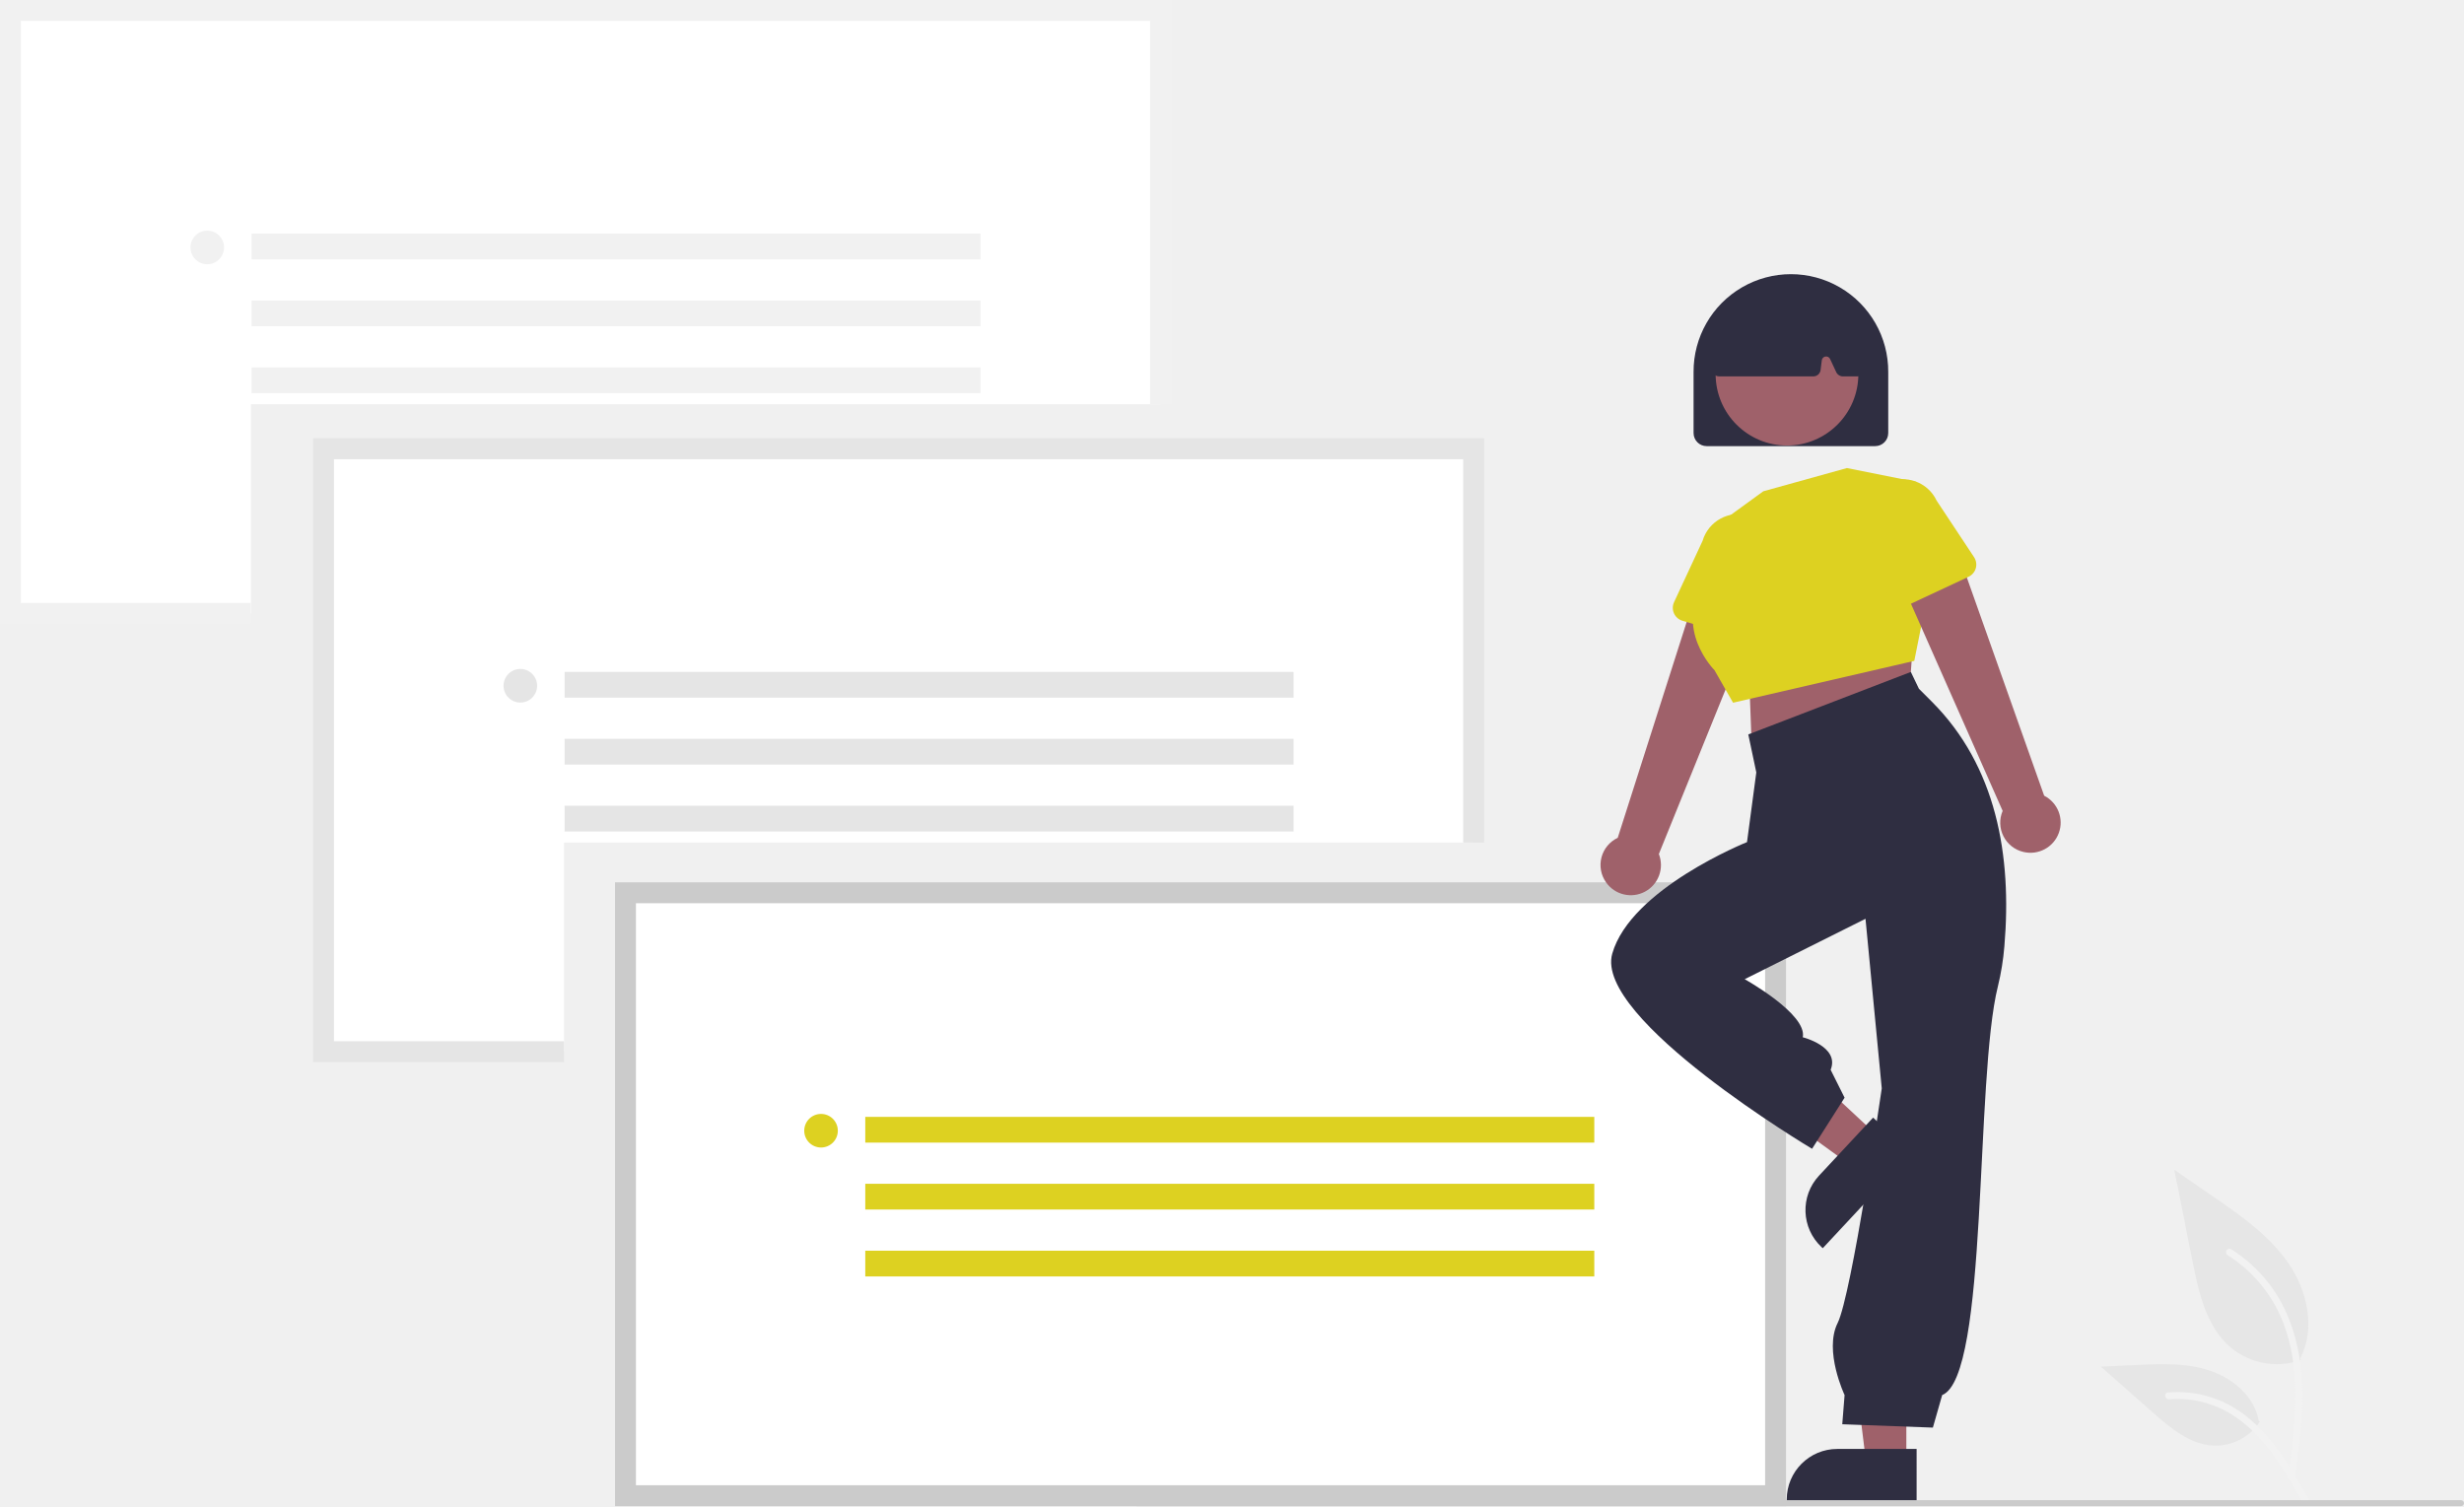
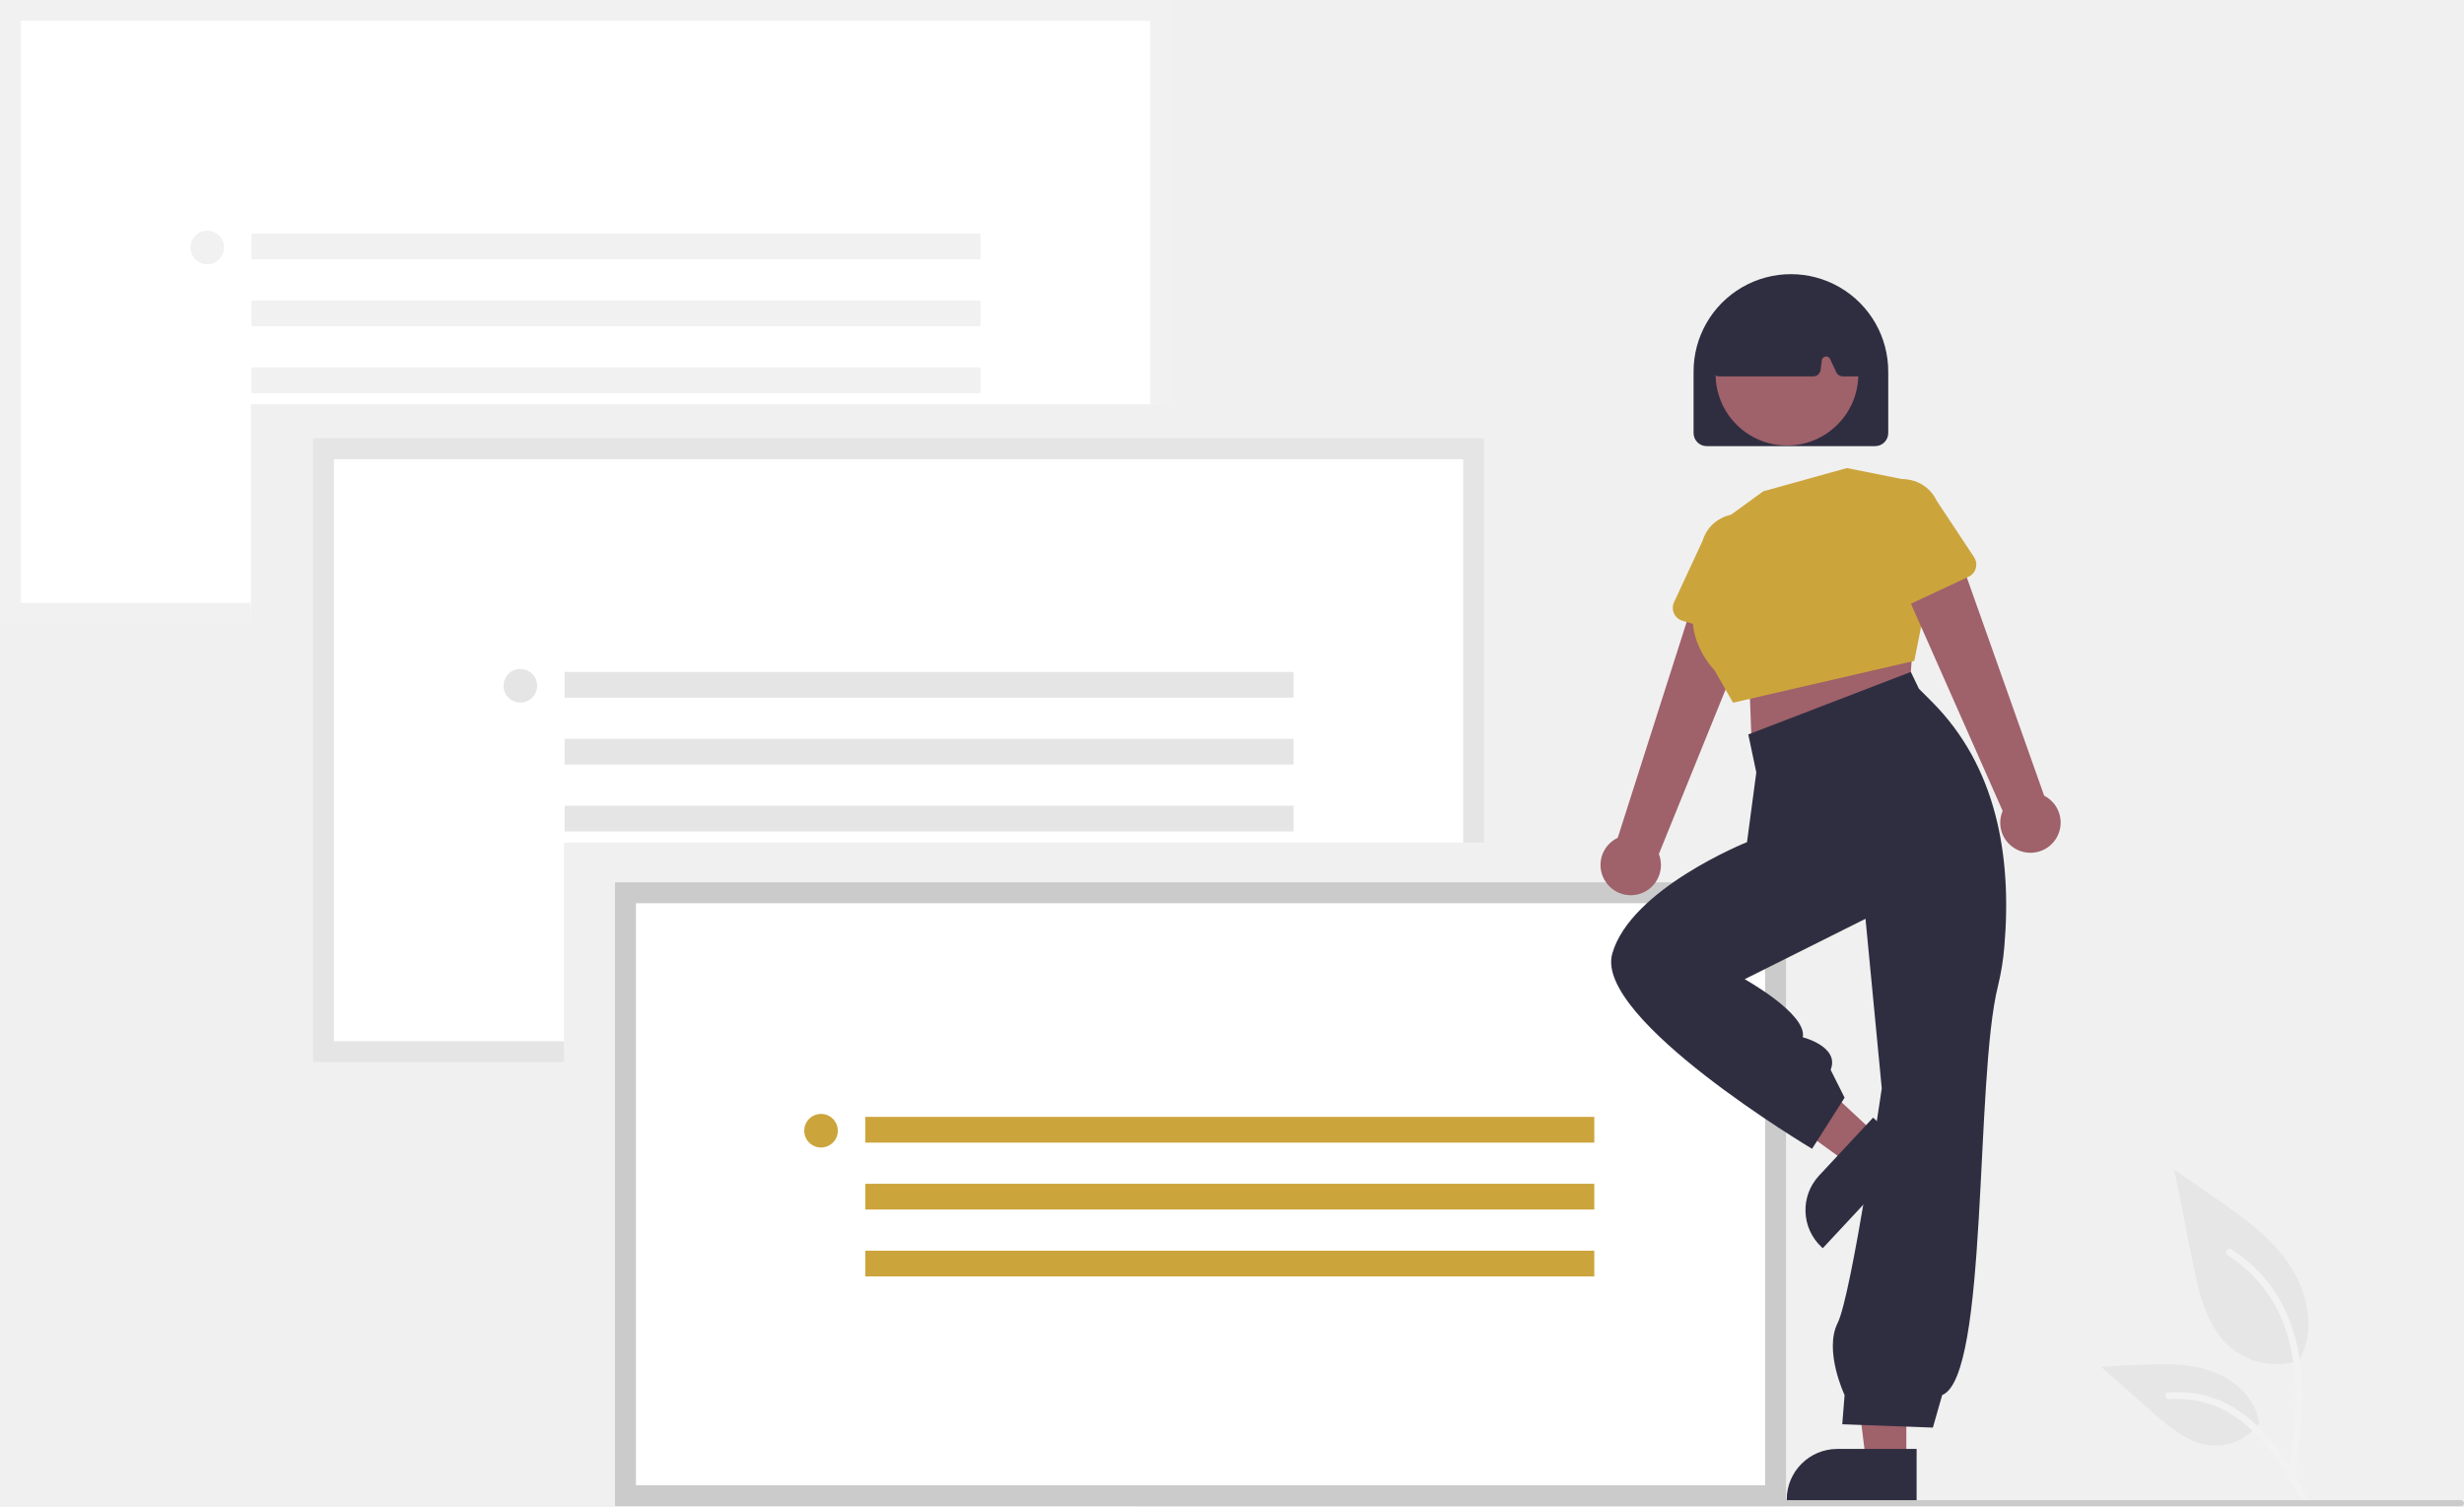
<svg xmlns="http://www.w3.org/2000/svg" data-name="Layer 1" width="826.382" height="505.13" viewBox="0 0 826.382 505.13">
-   <path id="e73ea6d0-018f-4f1a-b9fb-ec835afd7d29-754" data-name="Path 438" d="M958.436,653.575a24.215,24.215,0,0,1-23.383-4.119c-8.19-6.874-10.758-18.196-12.847-28.682l-6.18-31.017,12.938,8.908c9.305,6.406,18.818,13.019,25.26,22.298s9.252,21.947,4.078,31.988" transform="translate(-186.8091 -197.435)" fill="#e6e6e6" />
-   <path id="adfa37d6-6055-4e93-a6c7-1993979ff9f6-755" data-name="Path 439" d="M956.438,693.286c1.628-11.864,3.304-23.881,2.159-35.872-1.015-10.649-4.264-21.049-10.878-29.579a49.206,49.206,0,0,0-12.625-11.44c-1.262-.796-2.424,1.204-1.167,1.997a46.779,46.779,0,0,1,18.504,22.326c4.029,10.246,4.675,21.416,3.982,32.3-.419,6.582-1.311,13.121-2.206,19.653a1.198,1.198,0,0,0,.808,1.423,1.163,1.163,0,0,0,1.423-.808Z" transform="translate(-186.8091 -197.435)" fill="#f2f2f2" />
-   <path id="ab8f3b7e-46a3-4c45-91c1-6e6ed9e46d7b-756" data-name="Path 442" d="M944.717,674.25a17.825,17.825,0,0,1-15.531,8.019c-7.864-.373-14.418-5.86-20.317-11.07l-17.452-15.409,11.55-.553c8.306-.398,16.827-.771,24.738,1.793s15.208,8.726,16.654,16.915" transform="translate(-186.8091 -197.435)" fill="#e6e6e6" />
-   <path id="a06078c2-c2e6-4e9e-9e9d-932246ef76f7-757" data-name="Path 443" d="M961.041,700.106c-7.84-13.871-16.932-29.288-33.181-34.216a37.026,37.026,0,0,0-13.955-1.441c-1.482.128-1.112,2.412.367,2.285a34.398,34.398,0,0,1,22.272,5.892c6.28,4.275,11.17,10.218,15.308,16.519,2.535,3.861,4.806,7.884,7.076,11.903C959.653,702.332,961.775,701.405,961.041,700.106Z" transform="translate(-186.8091 -197.435)" fill="#f2f2f2" />
+   <path id="e73ea6d0-018f-4f1a-b9fb-ec835afd7d29-196" data-name="Path 438" d="M958.436,653.575a24.215,24.215,0,0,1-23.383-4.119c-8.19-6.874-10.758-18.196-12.847-28.682l-6.18-31.017,12.938,8.908c9.305,6.406,18.818,13.019,25.26,22.298s9.252,21.947,4.078,31.988" transform="translate(-186.8091 -197.435)" fill="#e6e6e6" />
+   <path id="adfa37d6-6055-4e93-a6c7-1993979ff9f6-197" data-name="Path 439" d="M956.438,693.286c1.628-11.864,3.304-23.881,2.159-35.872-1.015-10.649-4.264-21.049-10.878-29.579a49.206,49.206,0,0,0-12.625-11.44c-1.262-.796-2.424,1.204-1.167,1.997a46.779,46.779,0,0,1,18.504,22.326c4.029,10.246,4.675,21.416,3.982,32.3-.419,6.582-1.311,13.121-2.206,19.653a1.198,1.198,0,0,0,.808,1.423,1.163,1.163,0,0,0,1.423-.808Z" transform="translate(-186.8091 -197.435)" fill="#f2f2f2" />
+   <path id="ab8f3b7e-46a3-4c45-91c1-6e6ed9e46d7b-198" data-name="Path 442" d="M944.717,674.25a17.825,17.825,0,0,1-15.531,8.019c-7.864-.373-14.418-5.86-20.317-11.07l-17.452-15.409,11.55-.553c8.306-.398,16.827-.771,24.738,1.793s15.208,8.726,16.654,16.915" transform="translate(-186.8091 -197.435)" fill="#e6e6e6" />
+   <path id="a06078c2-c2e6-4e9e-9e9d-932246ef76f7-199" data-name="Path 443" d="M961.041,700.106c-7.84-13.871-16.932-29.288-33.181-34.216a37.026,37.026,0,0,0-13.955-1.441c-1.482.128-1.112,2.412.367,2.285a34.398,34.398,0,0,1,22.272,5.892c6.28,4.275,11.17,10.218,15.308,16.519,2.535,3.861,4.806,7.884,7.076,11.903C959.653,702.332,961.775,701.405,961.041,700.106Z" transform="translate(-186.8091 -197.435)" fill="#f2f2f2" />
  <polygon points="494.22 150.5 494.22 282.58 189.16 282.58 189.16 352.71 108.51 352.71 108.51 150.5 494.22 150.5" fill="#fff" />
  <path d="M291.809,344.435v209.22h84.16v-7.01H298.819V351.445h378.71v128.57h7.01V344.435Z" transform="translate(-186.8091 -197.435)" fill="#e5e5e5" />
  <rect x="189.354" y="225.348" width="244.496" height="8.631" fill="#e5e5e5" />
  <rect x="189.354" y="247.788" width="244.496" height="8.631" fill="#e5e5e5" />
  <rect x="189.354" y="270.228" width="244.496" height="8.631" fill="#e5e5e5" />
  <circle cx="174.513" cy="229.989" r="5.633" fill="#e5e5e5" />
  <polygon points="389.22 3.5 389.22 135.58 84.16 135.58 84.16 205.71 3.51 205.71 3.51 3.5 389.22 3.5" fill="#fff" />
  <path d="M186.809,197.435v209.22h84.16v-7.01H193.819v-195.2h378.71v128.57h7.01V197.435Z" transform="translate(-186.8091 -197.435)" fill="#f1f1f1" />
  <rect x="84.354" y="78.348" width="244.496" height="8.631" fill="#f1f1f1" />
  <rect x="84.354" y="100.788" width="244.496" height="8.631" fill="#f1f1f1" />
  <rect x="84.354" y="123.228" width="244.496" height="8.631" fill="#f1f1f1" />
  <circle cx="69.513" cy="82.989" r="5.633" fill="#f1f1f1" />
  <rect x="209.776" y="299.414" width="385.717" height="202.209" fill="#fff" />
  <path d="M785.809,702.565H393.079V493.343H785.809Zm-385.717-7.013H778.796V500.356H400.092Z" transform="translate(-186.8091 -197.435)" fill="#cbcbcb" />
-   <rect x="290.2" y="374.577" width="244.496" height="8.631" fill="#ddd121" />
-   <rect x="290.2" y="397.017" width="244.496" height="8.631" fill="#ddd121" />
-   <rect x="290.2" y="419.457" width="244.496" height="8.631" fill="#ddd121" />
-   <circle cx="275.36" cy="379.218" r="5.633" fill="#ddd121" />
+   <rect x="290.2" y="374.577" width="244.496" height="8.631" fill="#cca43c" />
+   <rect x="290.2" y="397.017" width="244.496" height="8.631" fill="#cca43c" />
+   <rect x="290.2" y="419.457" width="244.496" height="8.631" fill="#cca43c" />
+   <circle cx="275.36" cy="379.218" r="5.633" fill="#cca43c" />
  <path d="M725.446,493.35a10.067,10.067,0,0,1,3.922-14.93l27.896-87.347,19.428,10.092-33.53,82.686a10.122,10.122,0,0,1-17.717,9.499Z" transform="translate(-186.8091 -197.435)" fill="#9f616a" />
-   <path d="M748.237,403.151a4.509,4.509,0,0,1,.021-3.759l9.555-20.542a12.536,12.536,0,0,1,24.06,7.052l-3.193,22.504a4.514,4.514,0,0,1-5.752,3.694l-21.859-6.477A4.509,4.509,0,0,1,748.237,403.151Z" transform="translate(-186.8091 -197.435)" fill="#ddd121" />
+   <path d="M748.237,403.151a4.509,4.509,0,0,1,.021-3.759l9.555-20.542a12.536,12.536,0,0,1,24.06,7.052l-3.193,22.504a4.514,4.514,0,0,1-5.752,3.694l-21.859-6.477A4.509,4.509,0,0,1,748.237,403.151Z" transform="translate(-186.8091 -197.435)" fill="#cca43c" />
  <polygon points="642.019 209.183 640.461 231.001 587.475 249.702 586.696 228.663 642.019 209.183" fill="#9f616a" />
-   <path d="M761.038,374.671l17.142-12.467,28.051-7.792,23.376,4.675,3.896,36.622-4.675,23.376-60.778,14.026-6.234-10.909s-14.026-14.026-3.117-29.61Z" transform="translate(-186.8091 -197.435)" fill="#ddd121" />
+   <path d="M761.038,374.671l17.142-12.467,28.051-7.792,23.376,4.675,3.896,36.622-4.675,23.376-60.778,14.026-6.234-10.909s-14.026-14.026-3.117-29.61Z" transform="translate(-186.8091 -197.435)" fill="#cca43c" />
  <path d="M754.804,342.672V322.209a32.644,32.644,0,1,1,65.287,0v20.463a4.39,4.39,0,0,1-4.385,4.385H759.189A4.39,4.39,0,0,1,754.804,342.672Z" transform="translate(-186.8091 -197.435)" fill="#2f2e41" />
  <circle cx="599.327" cy="125.487" r="23.933" fill="#9f616a" />
  <path d="M761.546,322.83a2.436,2.436,0,0,1-.57-1.942l2.835-19.742a2.44,2.44,0,0,1,1.378-1.87c14.471-6.772,29.145-6.781,43.616-.026a2.455,2.455,0,0,1,1.392,1.984l1.892,19.767a2.436,2.436,0,0,1-2.425,2.668h-4.8a2.446,2.446,0,0,1-2.207-1.405l-2.071-4.438a1.462,1.462,0,0,0-2.775.437l-.409,3.273a2.44,2.44,0,0,1-2.417,2.134H763.387A2.436,2.436,0,0,1,761.546,322.83Z" transform="translate(-186.8091 -197.435)" fill="#2f2e41" />
  <path d="M865.439,483.159a10.067,10.067,0,0,1-6.977-13.771L821.35,385.541l21.23-5.347,29.805,84.1a10.122,10.122,0,0,1-6.946,18.865Z" transform="translate(-186.8091 -197.435)" fill="#9f616a" />
-   <path d="M822.615,400.568a4.509,4.509,0,0,1-2.479-2.825L813.647,376.036a12.536,12.536,0,0,1,22.677-10.696l12.549,18.951a4.514,4.514,0,0,1-1.85,6.58L826.374,400.537A4.509,4.509,0,0,1,822.615,400.568Z" transform="translate(-186.8091 -197.435)" fill="#ddd121" />
+   <path d="M822.615,400.568a4.509,4.509,0,0,1-2.479-2.825L813.647,376.036a12.536,12.536,0,0,1,22.677-10.696l12.549,18.951a4.514,4.514,0,0,1-1.85,6.58L826.374,400.537A4.509,4.509,0,0,1,822.615,400.568Z" transform="translate(-186.8091 -197.435)" fill="#cca43c" />
  <polygon points="639.353 490.356 625.845 490.355 619.419 438.253 639.355 438.254 639.353 490.356" fill="#9f616a" />
  <path d="M829.607,700.885l-43.555-.002v-.551a16.954,16.954,0,0,1,16.953-16.953h.001l26.602.001Z" transform="translate(-186.8091 -197.435)" fill="#2f2e41" />
  <polygon points="629.087 380.349 619.878 390.231 577.378 359.413 590.97 344.828 629.087 380.349" fill="#9f616a" />
  <path d="M827.824,584.19l-29.694,31.865-.403-.376a16.954,16.954,0,0,1-.846-23.96l.001-.001,18.136-19.462Z" transform="translate(-186.8091 -197.435)" fill="#2f2e41" />
  <path d="M830.387,428.436l4.32,4.32c21.61,21.61,26.93,51.573,24.335,82.023a85.206,85.206,0,0,1-2.162,13.394c-7.792,31.168-3.117,130.905-18.701,137.139L835.062,676.221l-30.389-1.123.779-9.786s-7.013-14.805-2.338-24.155,14.805-78.699,14.805-78.699l-5.454-56.882-40.518,20.259s21.038,11.688,19.48,19.48c0,0,12.467,3.117,9.35,10.909l4.675,9.35-10.909,17.142s-73.245-43.635-67.011-65.453,45.194-37.402,45.194-37.402l3.117-23.376-2.687-12.737,54.517-20.957Z" transform="translate(-186.8091 -197.435)" fill="#2f2e41" />
  <path d="M1012.191,702.565h-444a1,1,0,0,1,0-2h444a1,1,0,0,1,0,2Z" transform="translate(-186.8091 -197.435)" fill="#cbcbcb" />
</svg>
